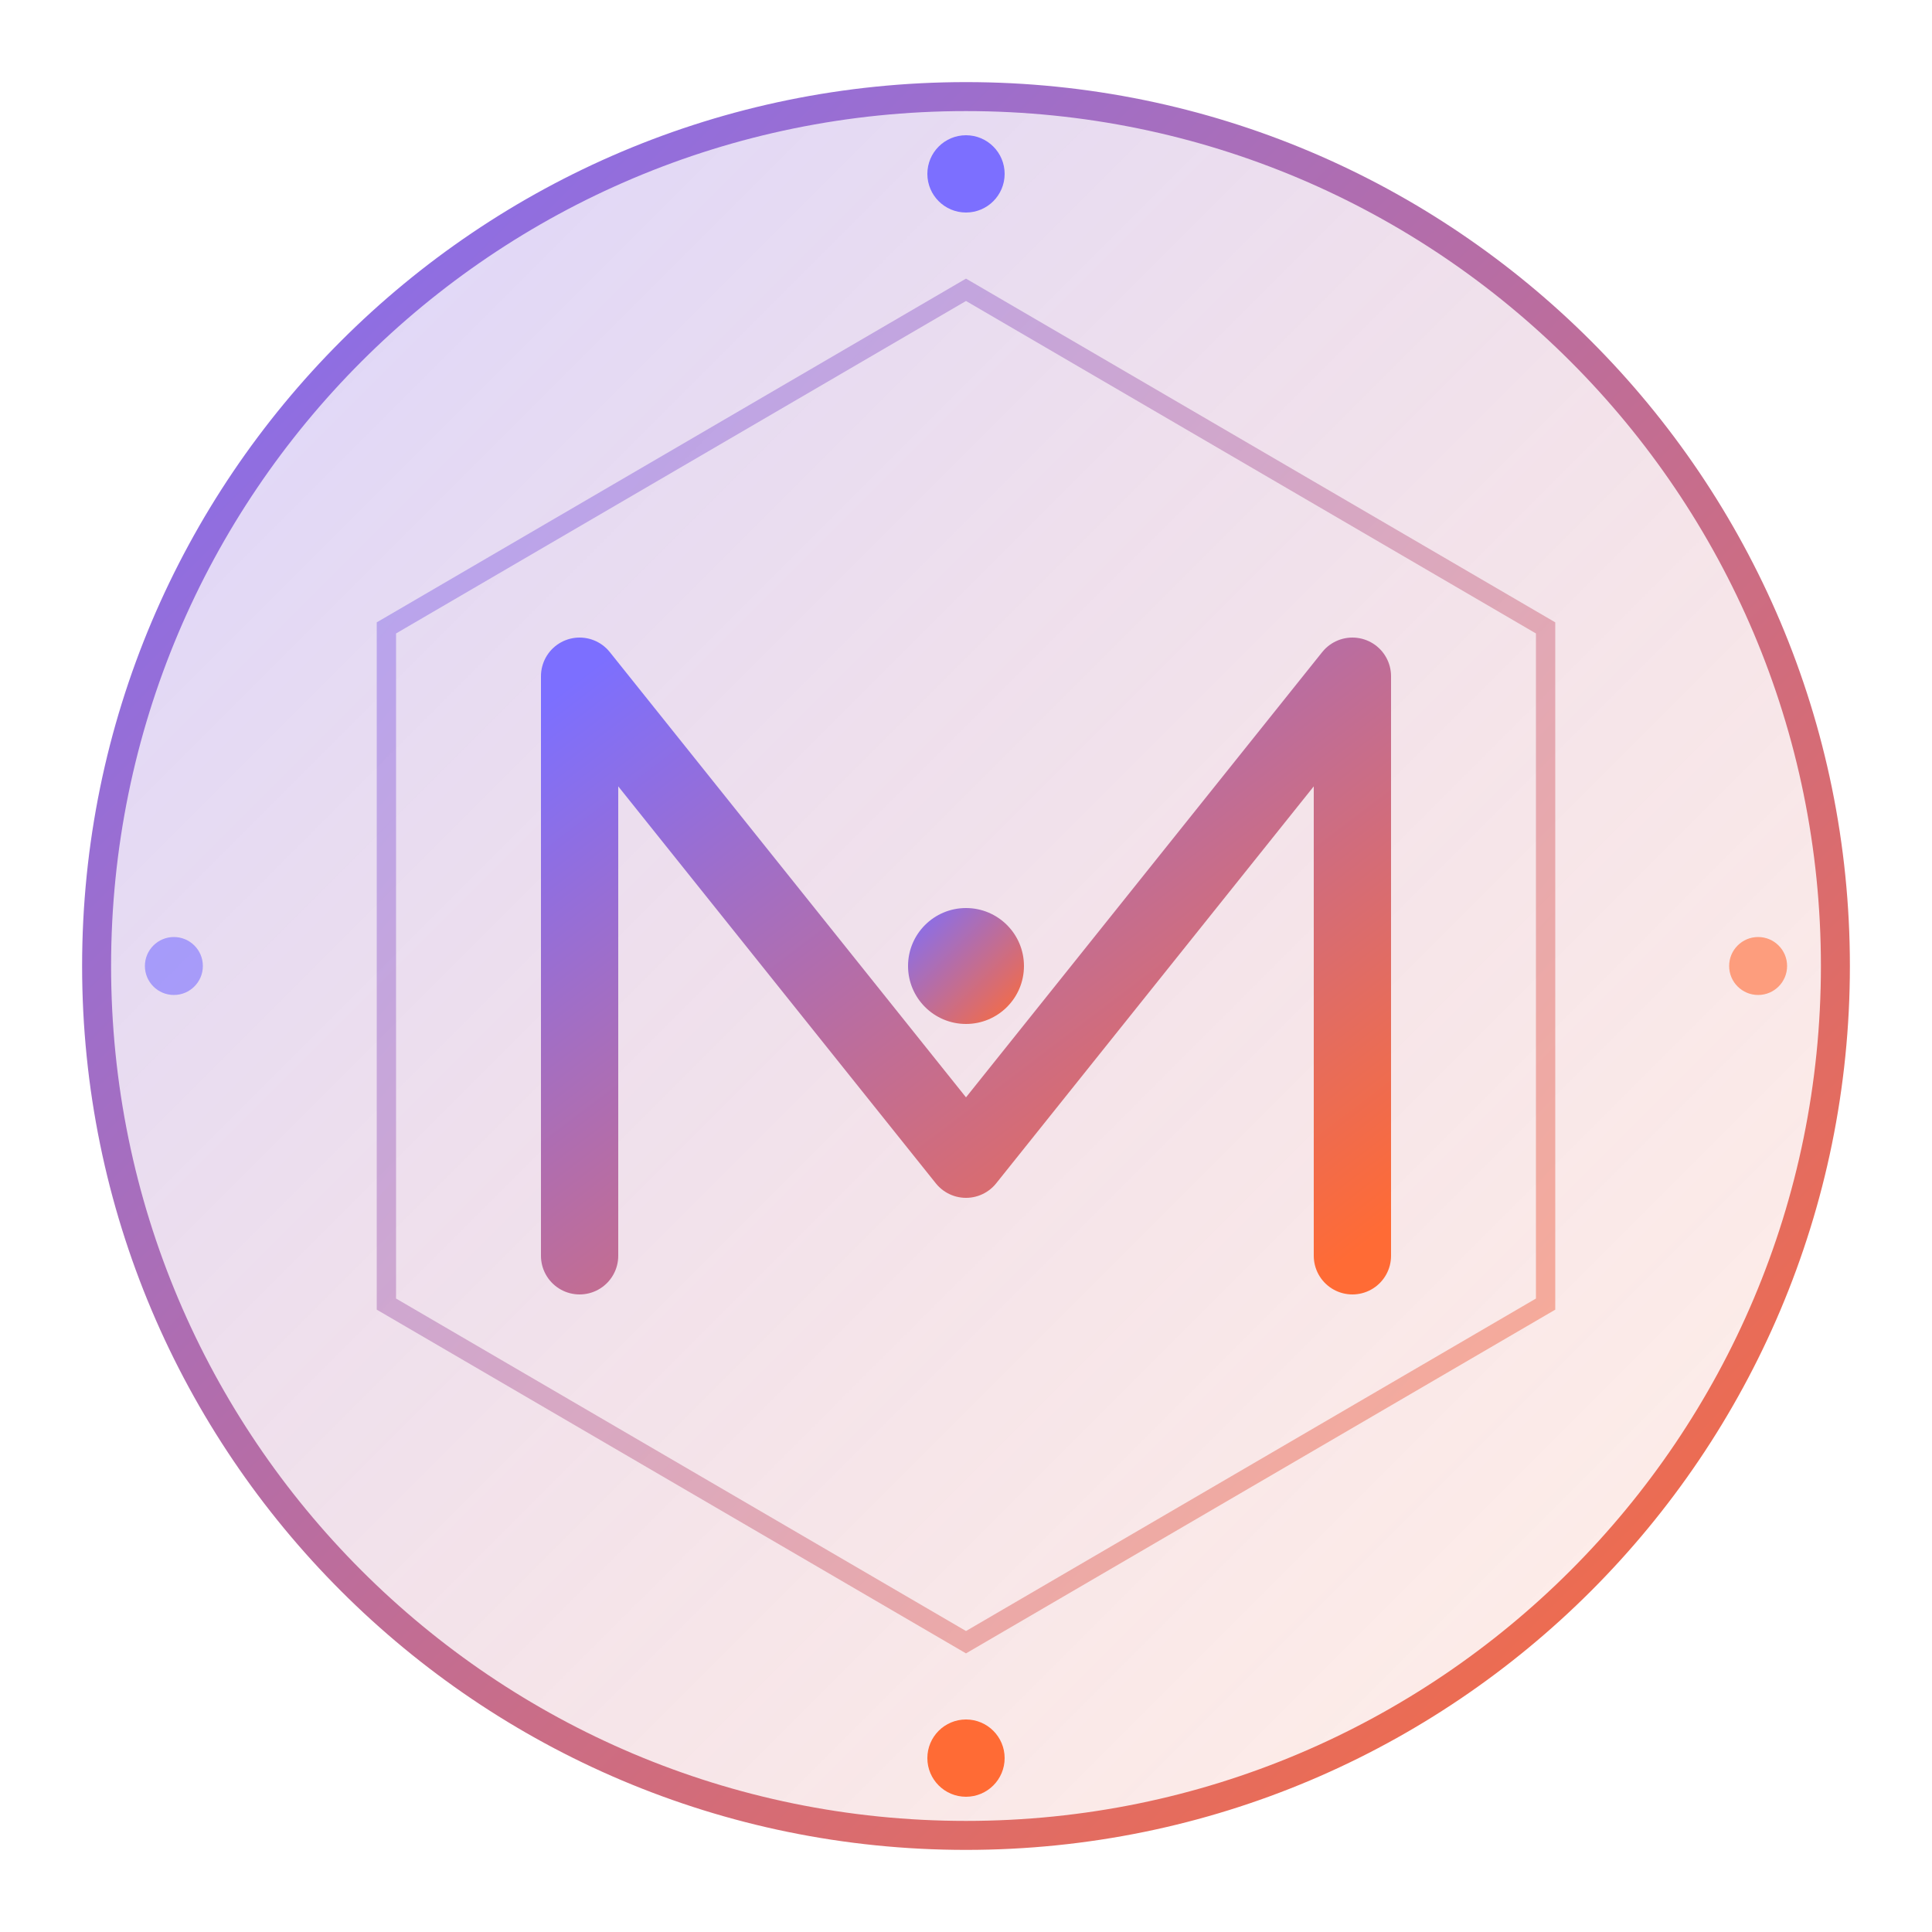
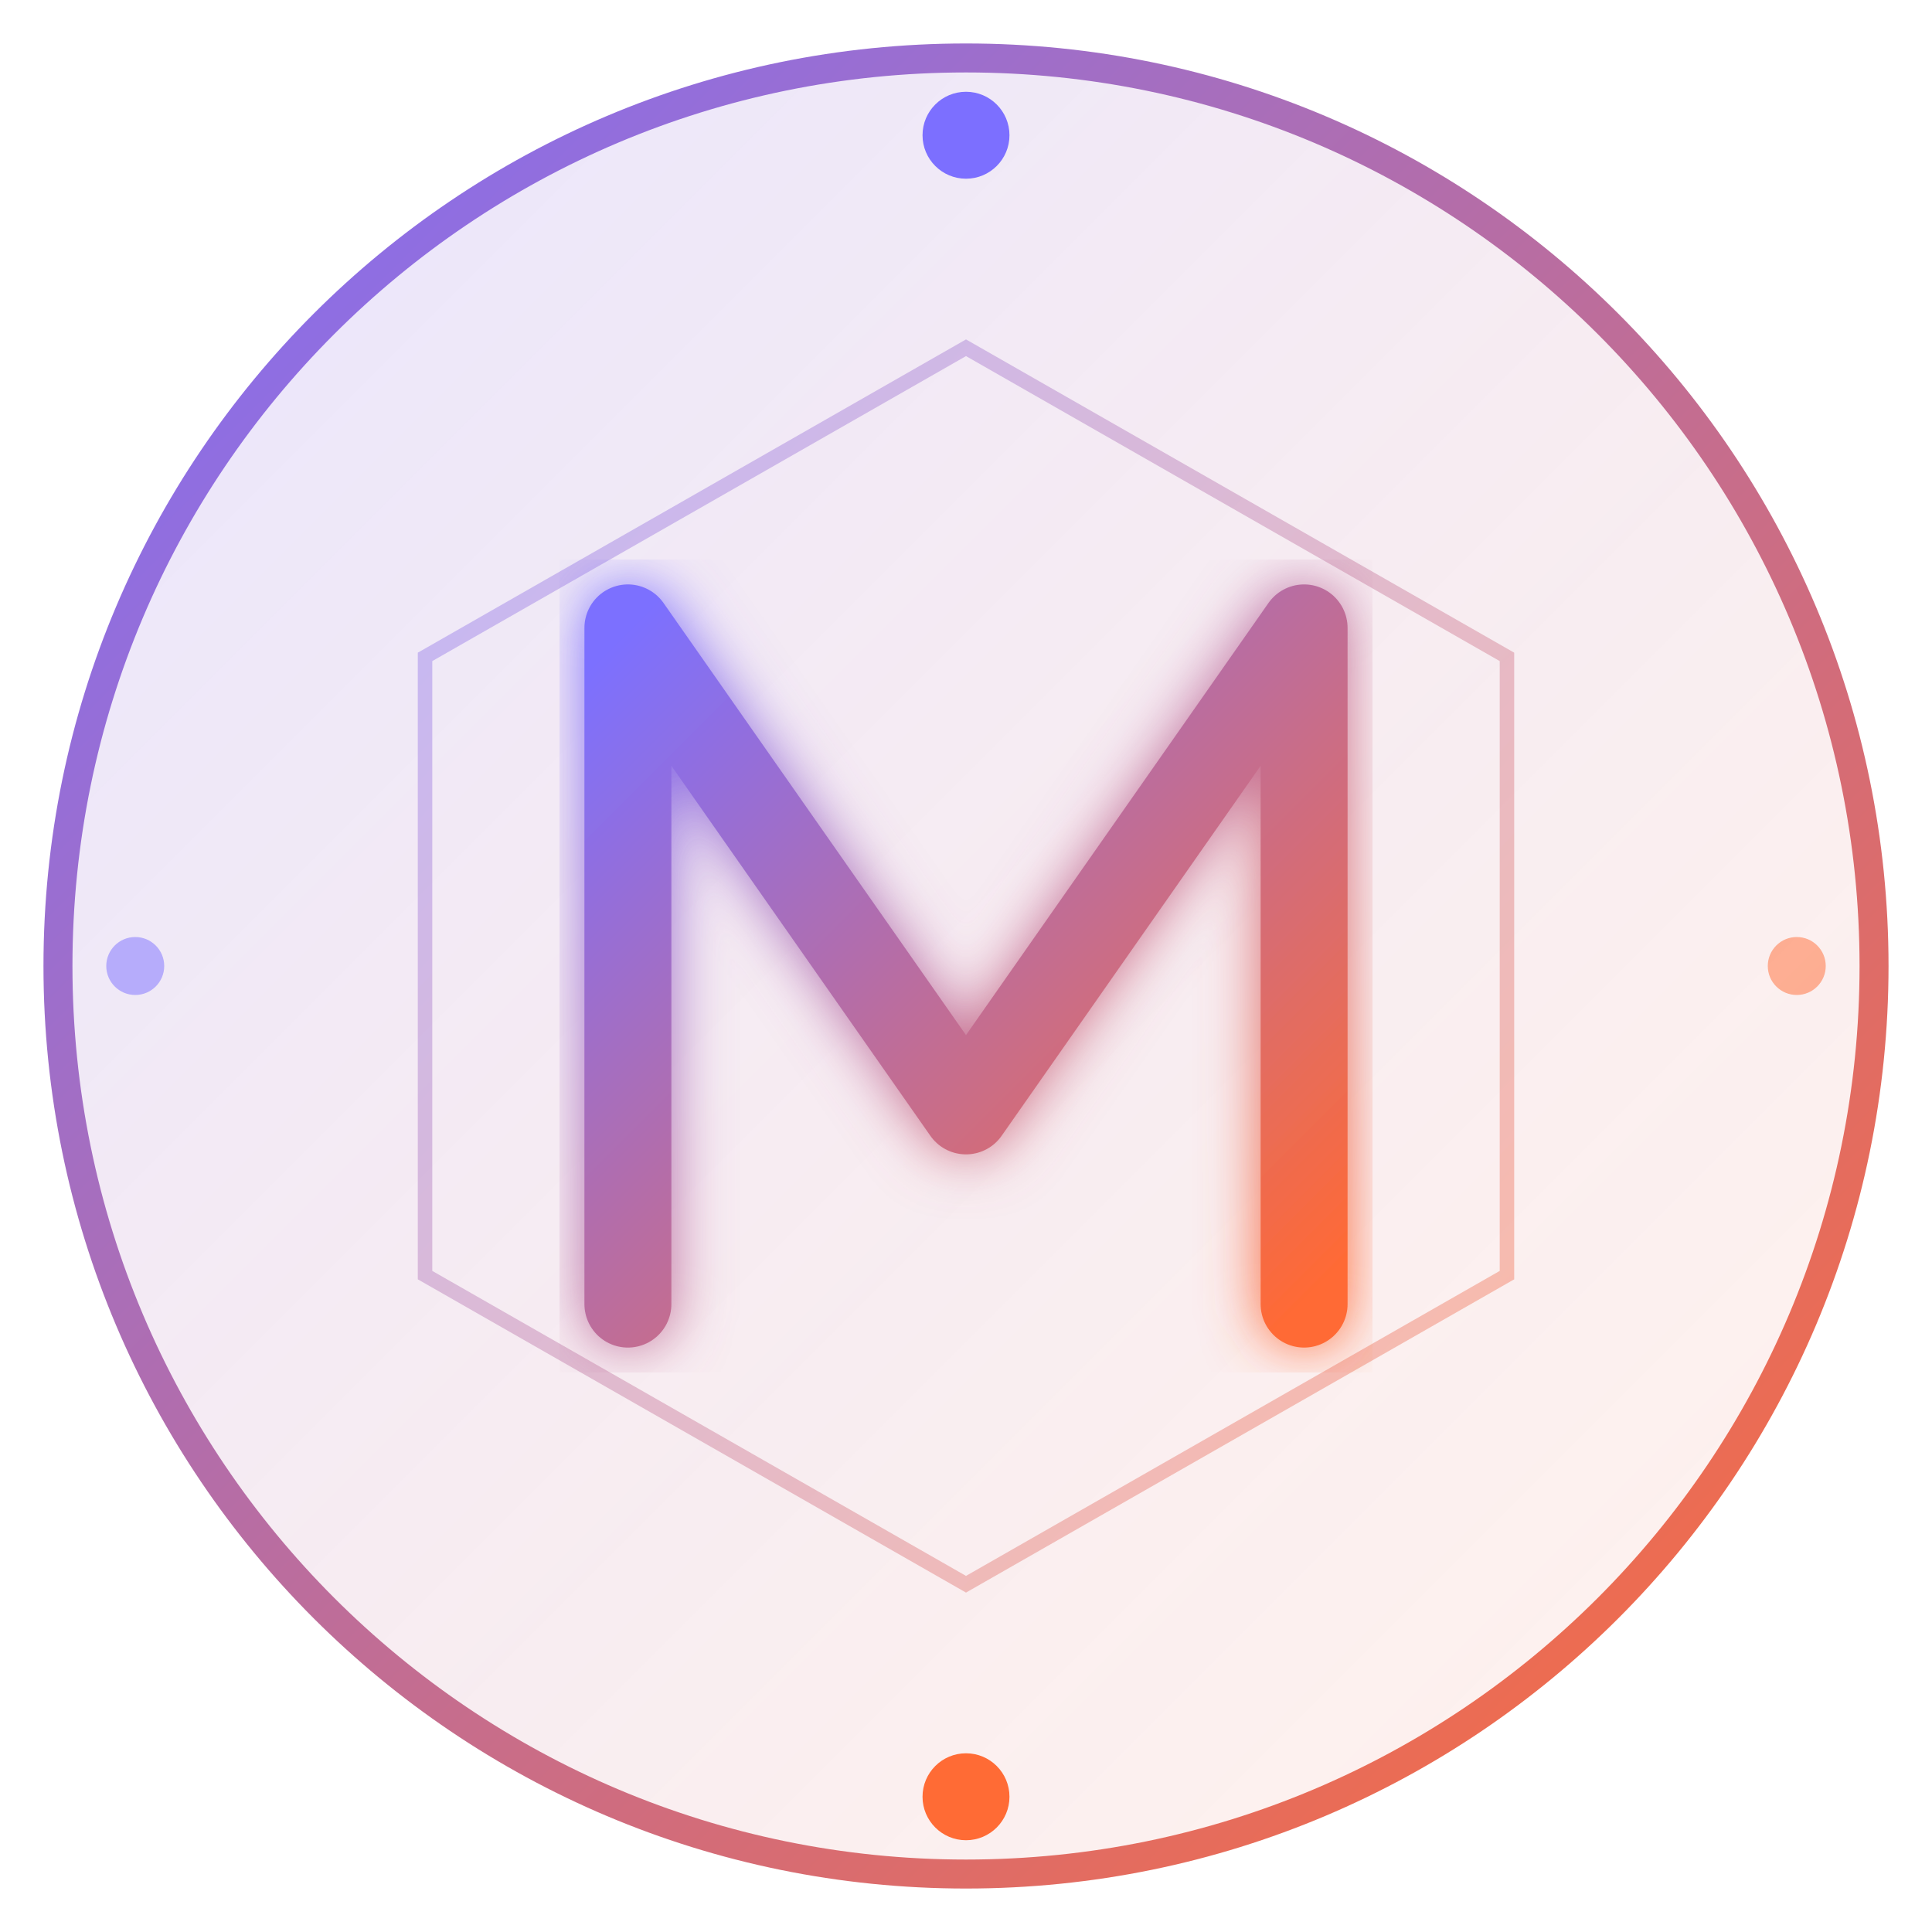
<svg xmlns="http://www.w3.org/2000/svg" viewBox="0 0 200 200" fill="none">
  <defs>
    <linearGradient id="g1" x1="0%" y1="0%" x2="100%" y2="100%">
      <stop offset="0%" stop-color="#7c6fff" />
      <stop offset="100%" stop-color="#ff6b35" />
    </linearGradient>
    <linearGradient id="g2" x1="0%" y1="0%" x2="100%" y2="100%">
-       <stop offset="0%" stop-color="#7c6fff" stop-opacity="0.3" />
-       <stop offset="100%" stop-color="#ff6b35" stop-opacity="0.1" />
+       <stop offset="0%" stop-color="#7c6fff" stop-opacity="0.18" />
+       <stop offset="100%" stop-color="#ff6b35" stop-opacity="0.08" />
    </linearGradient>
+     <filter id="glow">
+       <feGaussianBlur stdDeviation="3" result="blur" />
+       <feMerge>
+         <feMergeNode in="blur" />
+         <feMergeNode in="SourceGraphic" />
+       </feMerge>
+     </filter>
  </defs>
-   <circle cx="100" cy="100" r="90" stroke="url(#g1)" stroke-width="3" fill="url(#g2)" />
-   <polygon points="100,30 160,65 160,135 100,170 40,135 40,65" stroke="url(#g1)" stroke-width="2" fill="none" opacity="0.5" />
-   <path d="M60 130 L60 70 L100 120 L140 70 L140 130" stroke="url(#g1)" stroke-width="8" stroke-linecap="round" stroke-linejoin="round" fill="none" />
-   <circle cx="100" cy="100" r="6" fill="url(#g1)" />
-   <circle cx="100" cy="18" r="4" fill="#7c6fff" />
-   <circle cx="100" cy="182" r="4" fill="#ff6b35" />
-   <circle cx="18" cy="100" r="3" fill="#7c6fff" opacity="0.6" />
-   <circle cx="182" cy="100" r="3" fill="#ff6b35" opacity="0.6" />
+   <circle cx="100" cy="100" r="94" fill="url(#g2)" />
+   <circle cx="100" cy="100" r="94" stroke="url(#g1)" stroke-width="3" />
+   <polygon points="100,36 156,68 156,132 100,164 44,132 44,68" stroke="url(#g1)" stroke-width="1.5" fill="none" opacity="0.4" />
+   <path d="M65 135 L65 65 L100 115 L135 65 L135 135" stroke="url(#g1)" stroke-width="9" stroke-linecap="round" stroke-linejoin="round" fill="none" filter="url(#glow)" />
+   <circle cx="100" cy="14" r="4.5" fill="#7c6fff" />
+   <circle cx="100" cy="186" r="4.5" fill="#ff6b35" />
+   <circle cx="14" cy="100" r="3" fill="#7c6fff" opacity="0.5" />
+   <circle cx="186" cy="100" r="3" fill="#ff6b35" opacity="0.5" />
</svg>
